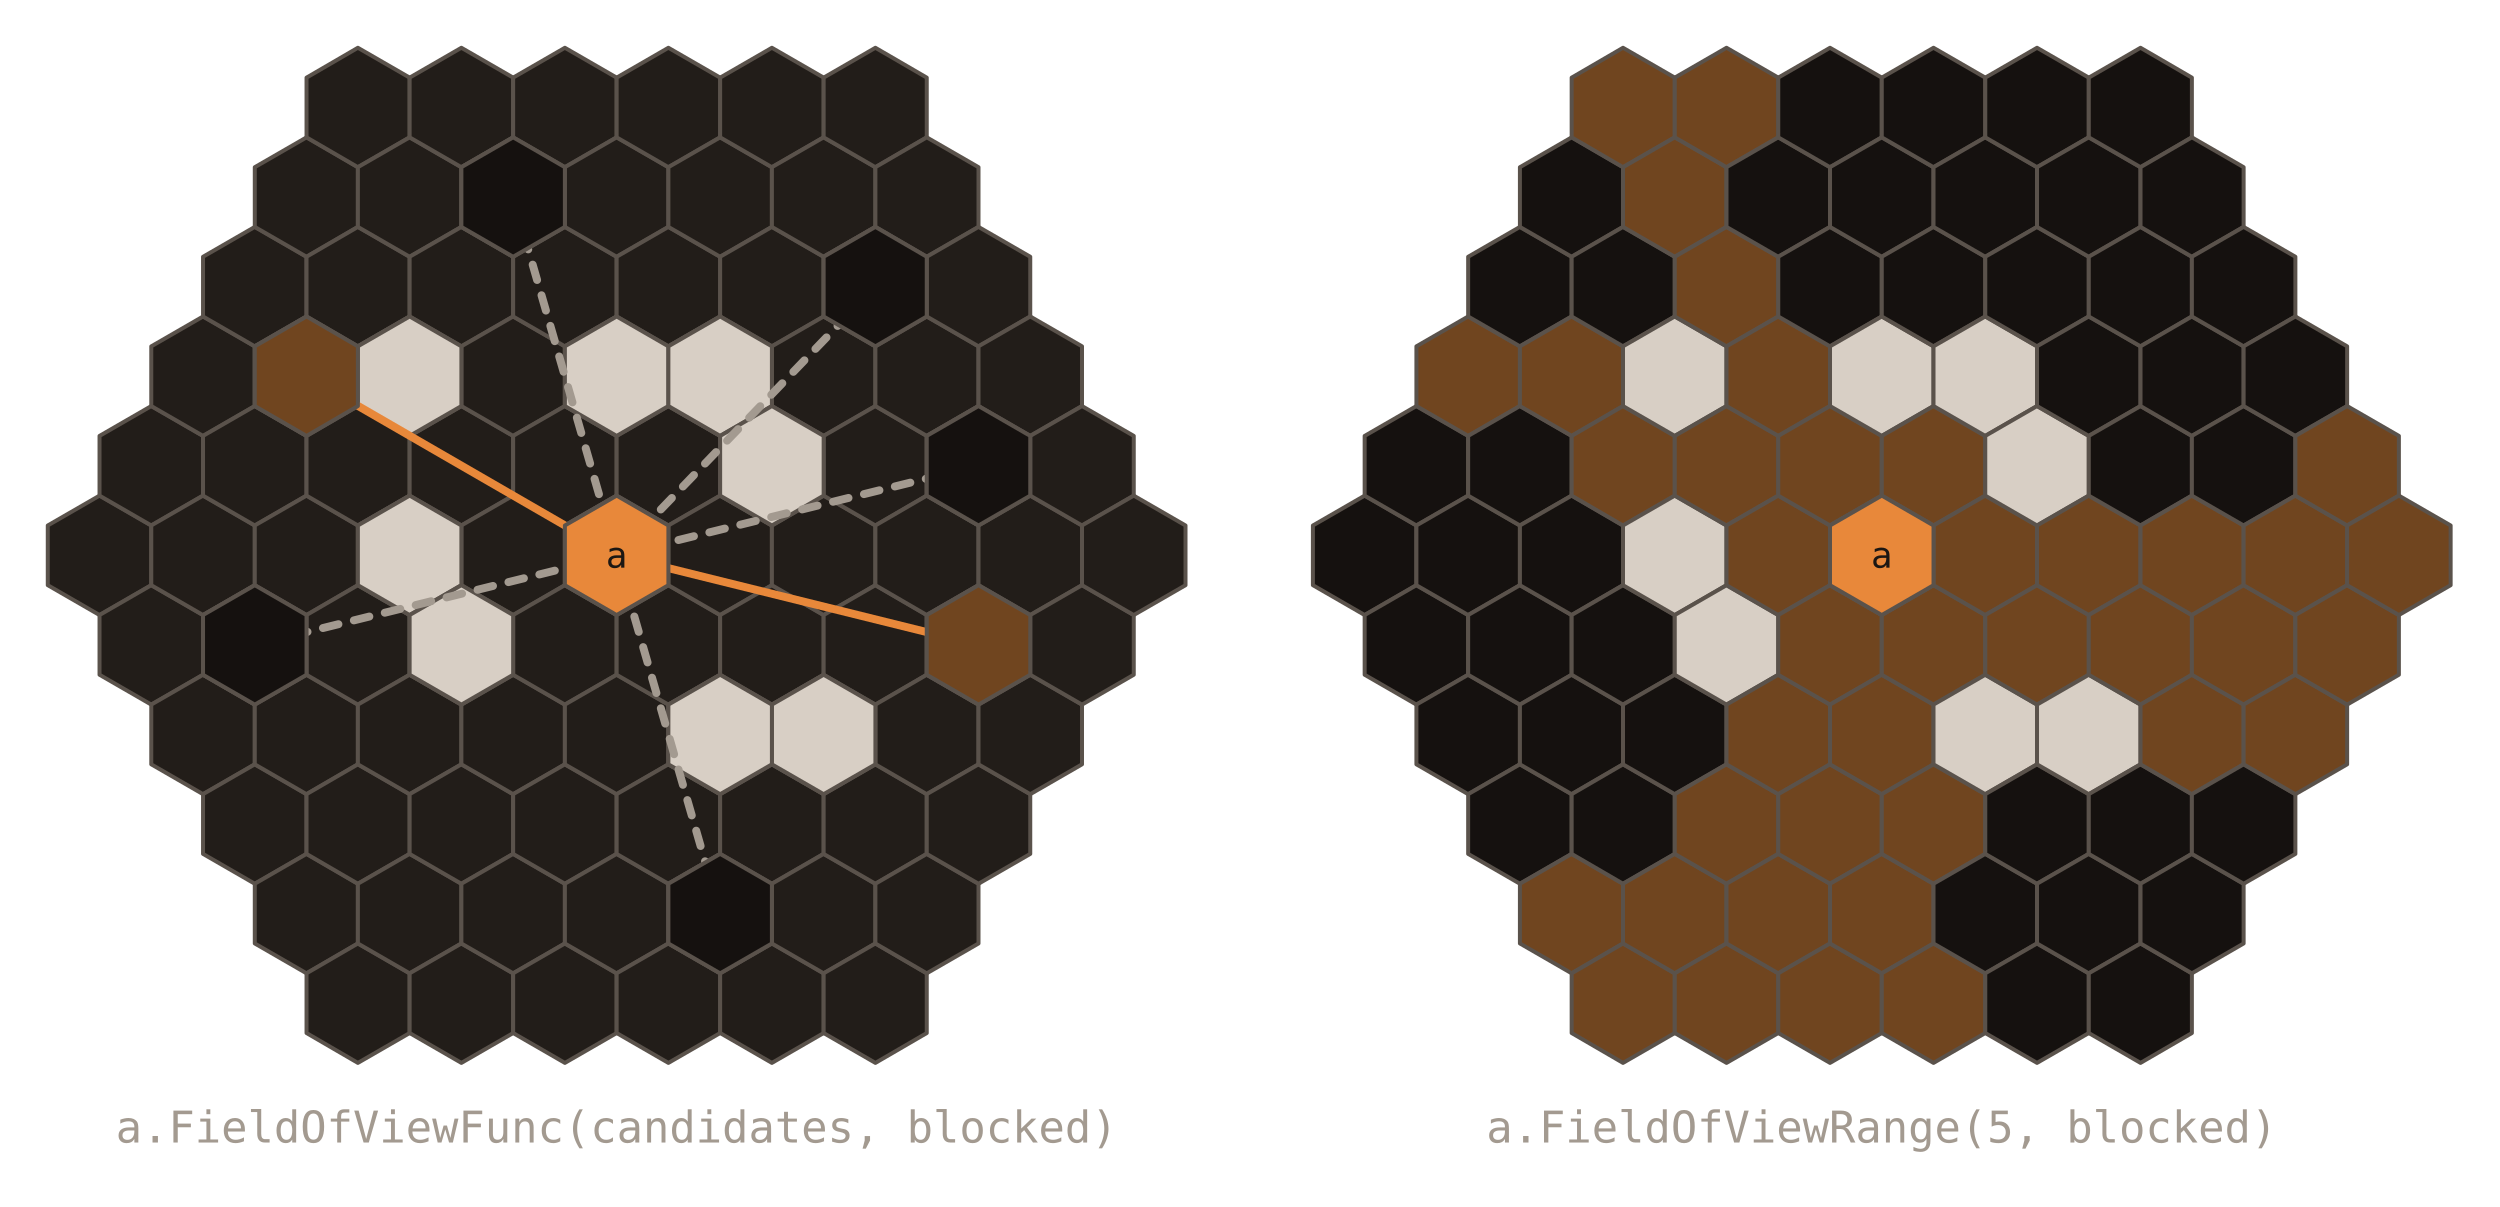
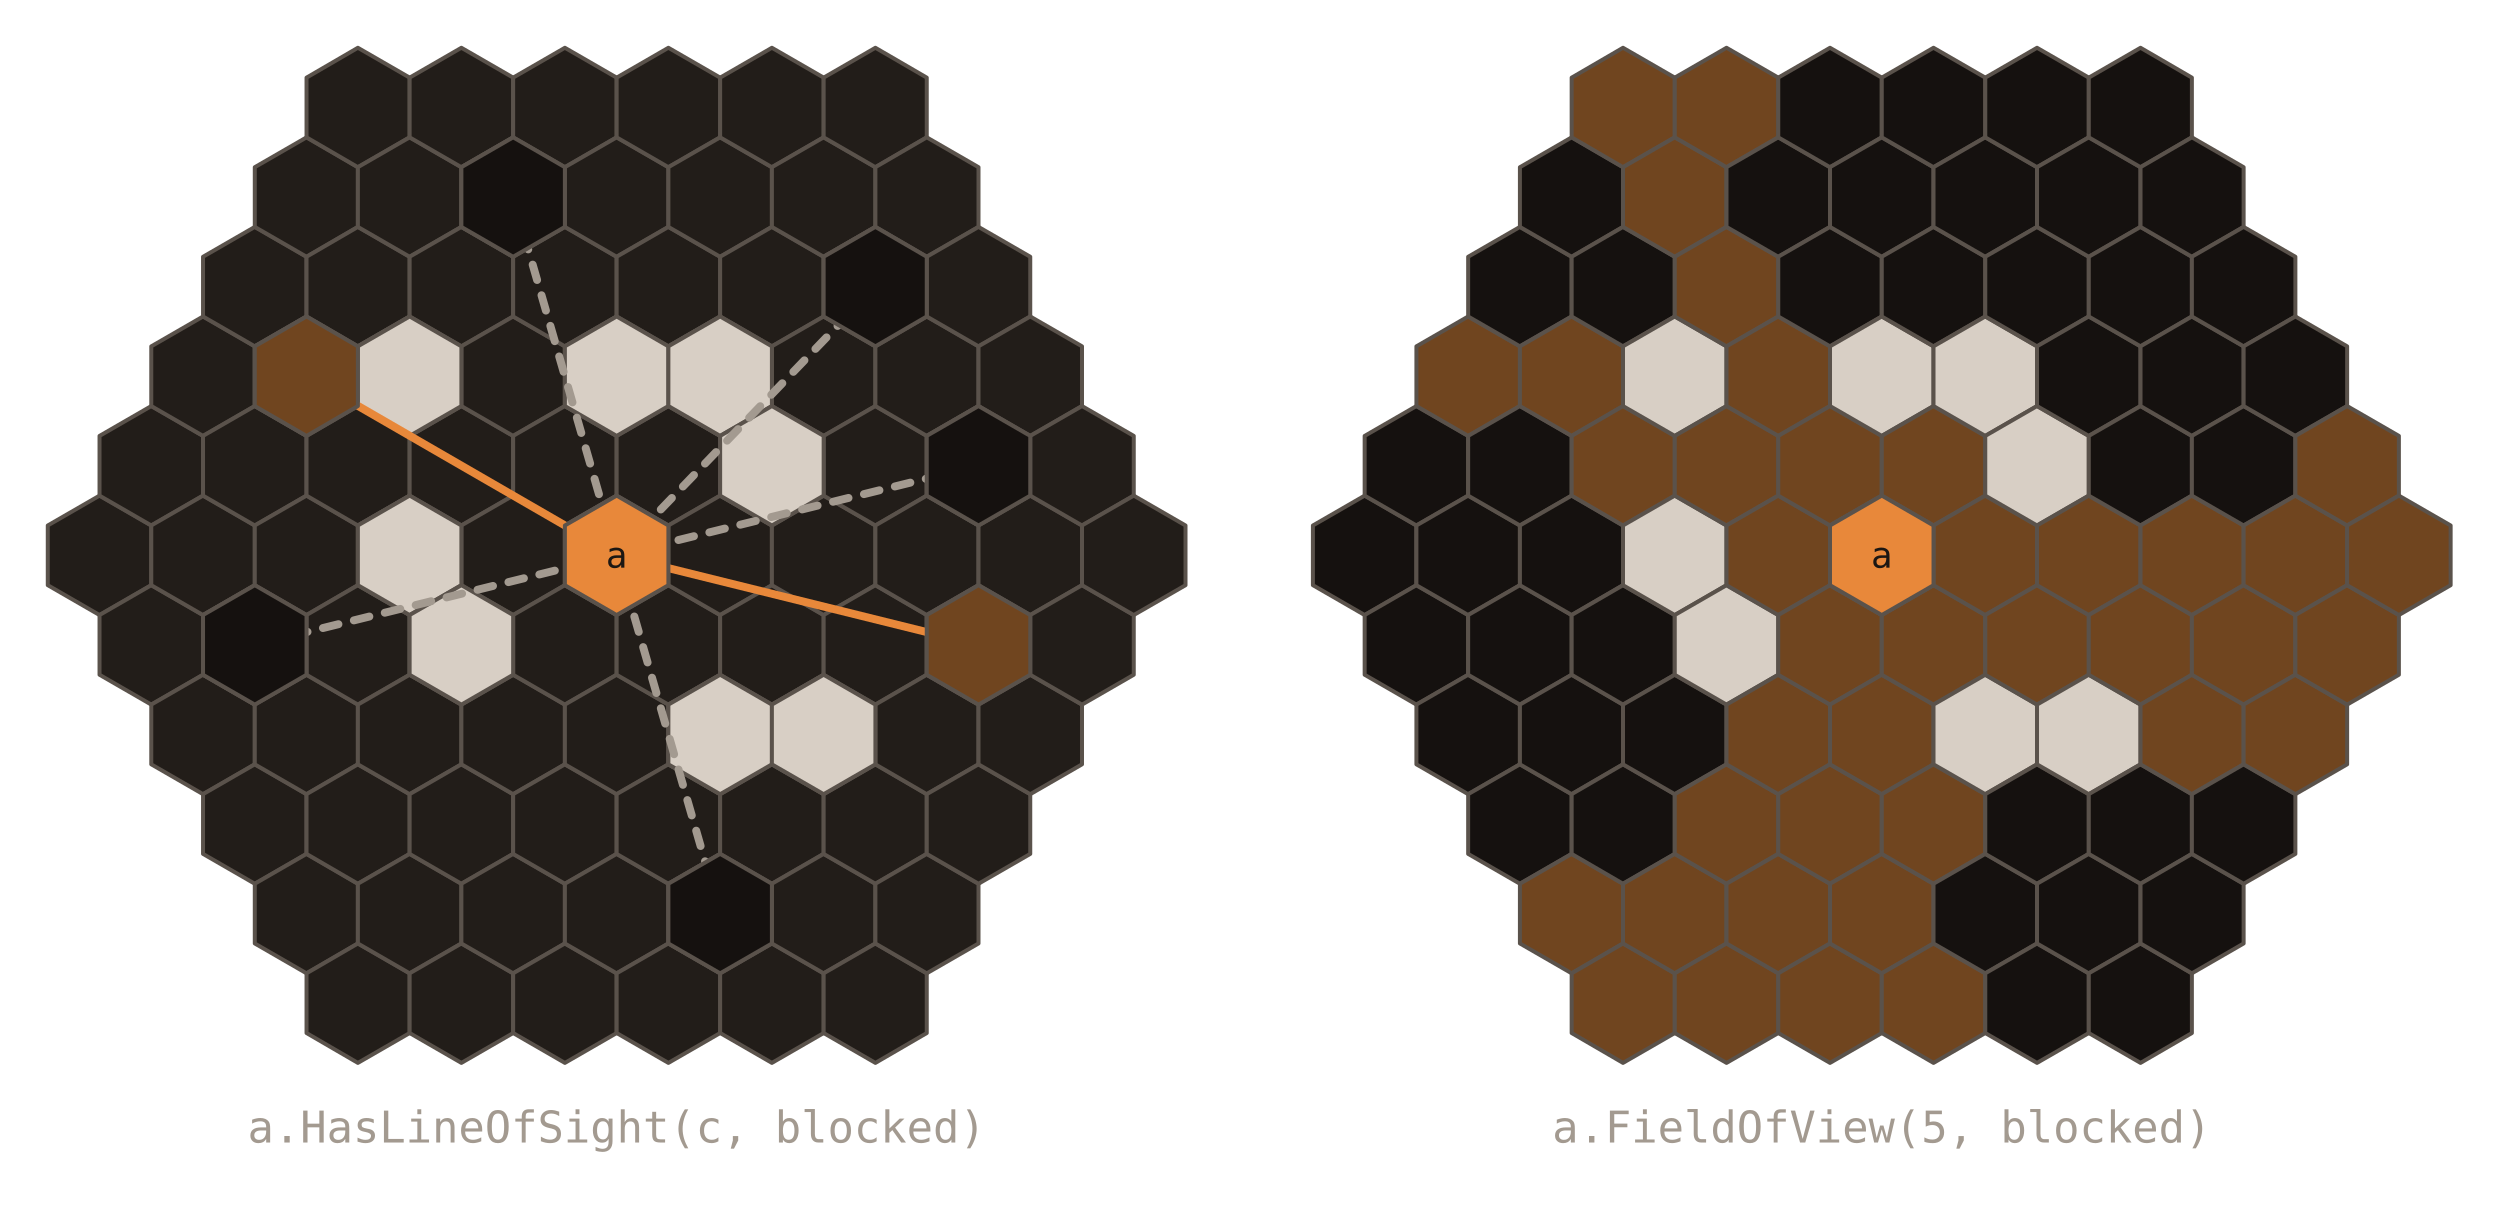
<svg xmlns="http://www.w3.org/2000/svg" width="628" height="303" viewBox="0 0 628 303" role="img">
  <g transform="translate(154.9 139.5)">
    <polygon points="-129.9,-15.0 -116.9,-7.5 -116.9,7.5 -129.9,15.0 -142.9,7.5 -142.9,-7.5" fill="#221d19" stroke="#5a524b" stroke-width="1" stroke-linejoin="round" />
    <polygon points="-116.9,7.5 -103.9,15.0 -103.9,30.0 -116.9,37.5 -129.9,30.0 -129.9,15.0" fill="#221d19" stroke="#5a524b" stroke-width="1" stroke-linejoin="round" />
    <polygon points="-103.9,30.0 -90.9,37.5 -90.9,52.5 -103.9,60.0 -116.9,52.5 -116.9,37.5" fill="#221d19" stroke="#5a524b" stroke-width="1" stroke-linejoin="round" />
    <polygon points="-90.9,52.5 -77.9,60.0 -77.9,75.0 -90.9,82.5 -103.9,75.0 -103.9,60.0" fill="#221d19" stroke="#5a524b" stroke-width="1" stroke-linejoin="round" />
    <polygon points="-77.9,75.0 -65.0,82.5 -65.0,97.5 -77.9,105.0 -90.9,97.5 -90.9,82.5" fill="#221d19" stroke="#5a524b" stroke-width="1" stroke-linejoin="round" />
    <polygon points="-65.0,97.5 -52.0,105.0 -52.0,120.0 -65.0,127.5 -77.9,120.0 -77.9,105.0" fill="#221d19" stroke="#5a524b" stroke-width="1" stroke-linejoin="round" />
    <polygon points="-116.9,-37.5 -103.9,-30.0 -103.9,-15.0 -116.9,-7.5 -129.9,-15.0 -129.9,-30.0" fill="#221d19" stroke="#5a524b" stroke-width="1" stroke-linejoin="round" />
    <polygon points="-103.9,-15.0 -90.9,-7.5 -90.9,7.5 -103.9,15.0 -116.9,7.5 -116.9,-7.5" fill="#221d19" stroke="#5a524b" stroke-width="1" stroke-linejoin="round" />
    <polygon points="-90.9,7.5 -77.9,15.0 -77.9,30.0 -90.9,37.5 -103.9,30.0 -103.9,15.0" fill="#221d19" stroke="#5a524b" stroke-width="1" stroke-linejoin="round" />
    <polygon points="-77.9,30.0 -65.0,37.5 -65.0,52.5 -77.9,60.0 -90.9,52.5 -90.9,37.5" fill="#221d19" stroke="#5a524b" stroke-width="1" stroke-linejoin="round" />
    <polygon points="-65.0,52.5 -52.0,60.0 -52.0,75.0 -65.0,82.5 -77.9,75.0 -77.9,60.0" fill="#221d19" stroke="#5a524b" stroke-width="1" stroke-linejoin="round" />
    <polygon points="-52.0,75.0 -39.0,82.5 -39.0,97.5 -52.0,105.0 -65.0,97.5 -65.0,82.5" fill="#221d19" stroke="#5a524b" stroke-width="1" stroke-linejoin="round" />
    <polygon points="-39.0,97.5 -26.0,105.0 -26.0,120.0 -39.0,127.5 -52.0,120.0 -52.0,105.0" fill="#221d19" stroke="#5a524b" stroke-width="1" stroke-linejoin="round" />
    <polygon points="-103.9,-60.0 -90.9,-52.5 -90.9,-37.5 -103.9,-30.0 -116.9,-37.5 -116.9,-52.5" fill="#221d19" stroke="#5a524b" stroke-width="1" stroke-linejoin="round" />
    <polygon points="-90.9,-37.5 -77.9,-30.0 -77.9,-15.0 -90.9,-7.5 -103.9,-15.0 -103.9,-30.0" fill="#221d19" stroke="#5a524b" stroke-width="1" stroke-linejoin="round" />
    <polygon points="-77.9,-15.0 -65.0,-7.5 -65.0,7.5 -77.9,15.0 -90.9,7.5 -90.9,-7.5" fill="#221d19" stroke="#5a524b" stroke-width="1" stroke-linejoin="round" />
    <polygon points="-65.0,7.5 -52.0,15.0 -52.0,30.0 -65.0,37.5 -77.9,30.0 -77.9,15.0" fill="#221d19" stroke="#5a524b" stroke-width="1" stroke-linejoin="round" />
    <polygon points="-52.0,30.0 -39.0,37.5 -39.0,52.5 -52.0,60.0 -65.0,52.5 -65.0,37.5" fill="#221d19" stroke="#5a524b" stroke-width="1" stroke-linejoin="round" />
    <polygon points="-39.0,52.5 -26.0,60.0 -26.0,75.0 -39.0,82.5 -52.0,75.0 -52.0,60.0" fill="#221d19" stroke="#5a524b" stroke-width="1" stroke-linejoin="round" />
    <polygon points="-26.0,75.0 -13.0,82.5 -13.0,97.5 -26.0,105.0 -39.0,97.5 -39.0,82.5" fill="#221d19" stroke="#5a524b" stroke-width="1" stroke-linejoin="round" />
    <polygon points="-13.0,97.5 -0.0,105.0 0.0,120.0 -13.0,127.5 -26.0,120.0 -26.0,105.0" fill="#221d19" stroke="#5a524b" stroke-width="1" stroke-linejoin="round" />
    <polygon points="-90.9,-82.5 -77.9,-75.0 -77.9,-60.0 -90.9,-52.5 -103.9,-60.0 -103.9,-75.0" fill="#221d19" stroke="#5a524b" stroke-width="1" stroke-linejoin="round" />
    <polygon points="-77.9,-60.0 -65.0,-52.5 -65.0,-37.5 -77.9,-30.0 -90.9,-37.5 -90.9,-52.5" fill="#221d19" stroke="#5a524b" stroke-width="1" stroke-linejoin="round" />
    <polygon points="-65.0,-37.5 -52.0,-30.0 -52.0,-15.0 -65.0,-7.5 -77.9,-15.0 -77.9,-30.0" fill="#221d19" stroke="#5a524b" stroke-width="1" stroke-linejoin="round" />
    <polygon points="-52.0,-15.0 -39.0,-7.5 -39.0,7.5 -52.0,15.0 -65.0,7.5 -65.0,-7.5" fill="#221d19" stroke="#5a524b" stroke-width="1" stroke-linejoin="round" />
    <polygon points="-39.0,7.5 -26.0,15.0 -26.0,30.0 -39.0,37.5 -52.0,30.0 -52.0,15.0" fill="#221d19" stroke="#5a524b" stroke-width="1" stroke-linejoin="round" />
    <polygon points="-26.0,30.0 -13.0,37.5 -13.0,52.5 -26.0,60.0 -39.0,52.5 -39.0,37.5" fill="#221d19" stroke="#5a524b" stroke-width="1" stroke-linejoin="round" />
    <polygon points="-13.0,52.5 -0.0,60.0 0.0,75.0 -13.0,82.5 -26.0,75.0 -26.0,60.0" fill="#221d19" stroke="#5a524b" stroke-width="1" stroke-linejoin="round" />
    <polygon points="-0.0,75.0 13.0,82.5 13.0,97.5 0.0,105.0 -13.0,97.5 -13.0,82.5" fill="#221d19" stroke="#5a524b" stroke-width="1" stroke-linejoin="round" />
    <polygon points="13.0,97.5 26.0,105.0 26.0,120.0 13.0,127.5 -0.0,120.0 -0.0,105.0" fill="#221d19" stroke="#5a524b" stroke-width="1" stroke-linejoin="round" />
    <polygon points="-77.9,-105.0 -65.0,-97.5 -65.0,-82.5 -77.9,-75.0 -90.9,-82.5 -90.9,-97.5" fill="#221d19" stroke="#5a524b" stroke-width="1" stroke-linejoin="round" />
    <polygon points="-65.0,-82.5 -52.0,-75.0 -52.0,-60.0 -65.0,-52.5 -77.9,-60.0 -77.9,-75.0" fill="#221d19" stroke="#5a524b" stroke-width="1" stroke-linejoin="round" />
    <polygon points="-52.0,-60.0 -39.0,-52.5 -39.0,-37.5 -52.0,-30.0 -65.0,-37.5 -65.0,-52.5" fill="#221d19" stroke="#5a524b" stroke-width="1" stroke-linejoin="round" />
    <polygon points="-39.0,-37.5 -26.0,-30.0 -26.0,-15.0 -39.0,-7.5 -52.0,-15.0 -52.0,-30.0" fill="#221d19" stroke="#5a524b" stroke-width="1" stroke-linejoin="round" />
    <polygon points="-26.0,-15.0 -13.0,-7.5 -13.0,7.5 -26.0,15.0 -39.0,7.5 -39.0,-7.5" fill="#221d19" stroke="#5a524b" stroke-width="1" stroke-linejoin="round" />
    <polygon points="-13.0,7.5 -0.0,15.0 0.0,30.0 -13.0,37.5 -26.0,30.0 -26.0,15.0" fill="#221d19" stroke="#5a524b" stroke-width="1" stroke-linejoin="round" />
    <polygon points="-0.0,30.0 13.0,37.5 13.0,52.5 0.0,60.0 -13.0,52.5 -13.0,37.5" fill="#221d19" stroke="#5a524b" stroke-width="1" stroke-linejoin="round" />
    <polygon points="13.0,52.5 26.0,60.0 26.0,75.0 13.0,82.5 -0.0,75.0 -0.0,60.0" fill="#221d19" stroke="#5a524b" stroke-width="1" stroke-linejoin="round" />
    <polygon points="26.0,75.0 39.0,82.5 39.0,97.5 26.0,105.0 13.0,97.5 13.0,82.5" fill="#221d19" stroke="#5a524b" stroke-width="1" stroke-linejoin="round" />
    <polygon points="39.0,97.5 52.0,105.0 52.0,120.0 39.0,127.5 26.0,120.0 26.0,105.0" fill="#221d19" stroke="#5a524b" stroke-width="1" stroke-linejoin="round" />
    <polygon points="-65.0,-127.5 -52.0,-120.0 -52.0,-105.0 -65.0,-97.5 -77.9,-105.0 -77.9,-120.0" fill="#221d19" stroke="#5a524b" stroke-width="1" stroke-linejoin="round" />
    <polygon points="-52.0,-105.0 -39.0,-97.5 -39.0,-82.5 -52.0,-75.0 -65.0,-82.5 -65.0,-97.5" fill="#221d19" stroke="#5a524b" stroke-width="1" stroke-linejoin="round" />
    <polygon points="-39.0,-82.5 -26.0,-75.0 -26.0,-60.0 -39.0,-52.5 -52.0,-60.0 -52.0,-75.0" fill="#221d19" stroke="#5a524b" stroke-width="1" stroke-linejoin="round" />
    <polygon points="-26.0,-60.0 -13.0,-52.5 -13.0,-37.5 -26.0,-30.0 -39.0,-37.5 -39.0,-52.5" fill="#221d19" stroke="#5a524b" stroke-width="1" stroke-linejoin="round" />
    <polygon points="-13.0,-37.5 -0.0,-30.0 0.0,-15.0 -13.0,-7.5 -26.0,-15.0 -26.0,-30.0" fill="#221d19" stroke="#5a524b" stroke-width="1" stroke-linejoin="round" />
    <polygon points="-0.0,-15.0 13.0,-7.5 13.0,7.5 0.0,15.0 -13.0,7.5 -13.0,-7.5" fill="#221d19" stroke="#5a524b" stroke-width="1" stroke-linejoin="round" />
    <polygon points="13.0,7.5 26.0,15.0 26.0,30.0 13.0,37.5 -0.0,30.0 -0.0,15.0" fill="#221d19" stroke="#5a524b" stroke-width="1" stroke-linejoin="round" />
    <polygon points="26.0,30.0 39.0,37.5 39.0,52.5 26.0,60.0 13.0,52.5 13.0,37.5" fill="#221d19" stroke="#5a524b" stroke-width="1" stroke-linejoin="round" />
    <polygon points="39.0,52.5 52.0,60.0 52.0,75.0 39.0,82.5 26.0,75.0 26.0,60.0" fill="#221d19" stroke="#5a524b" stroke-width="1" stroke-linejoin="round" />
    <polygon points="52.0,75.0 65.0,82.5 65.0,97.5 52.0,105.0 39.0,97.5 39.0,82.5" fill="#221d19" stroke="#5a524b" stroke-width="1" stroke-linejoin="round" />
    <polygon points="65.0,97.5 77.9,105.0 77.9,120.0 65.0,127.5 52.0,120.0 52.0,105.0" fill="#221d19" stroke="#5a524b" stroke-width="1" stroke-linejoin="round" />
    <polygon points="-39.0,-127.5 -26.0,-120.0 -26.0,-105.0 -39.0,-97.5 -52.0,-105.0 -52.0,-120.0" fill="#221d19" stroke="#5a524b" stroke-width="1" stroke-linejoin="round" />
    <polygon points="-26.0,-105.0 -13.0,-97.5 -13.0,-82.5 -26.0,-75.0 -39.0,-82.5 -39.0,-97.5" fill="#221d19" stroke="#5a524b" stroke-width="1" stroke-linejoin="round" />
    <polygon points="-13.0,-82.5 -0.0,-75.0 0.0,-60.0 -13.0,-52.5 -26.0,-60.0 -26.0,-75.0" fill="#221d19" stroke="#5a524b" stroke-width="1" stroke-linejoin="round" />
    <polygon points="-0.0,-60.0 13.0,-52.5 13.0,-37.5 0.0,-30.0 -13.0,-37.5 -13.0,-52.5" fill="#221d19" stroke="#5a524b" stroke-width="1" stroke-linejoin="round" />
    <polygon points="13.0,-37.5 26.0,-30.0 26.0,-15.0 13.0,-7.5 -0.0,-15.0 -0.0,-30.0" fill="#221d19" stroke="#5a524b" stroke-width="1" stroke-linejoin="round" />
    <polygon points="26.0,-15.0 39.0,-7.5 39.0,7.5 26.0,15.0 13.0,7.5 13.0,-7.5" fill="#221d19" stroke="#5a524b" stroke-width="1" stroke-linejoin="round" />
    <polygon points="39.0,7.5 52.0,15.0 52.0,30.0 39.0,37.5 26.0,30.0 26.0,15.0" fill="#221d19" stroke="#5a524b" stroke-width="1" stroke-linejoin="round" />
    <polygon points="52.0,30.0 65.0,37.5 65.0,52.5 52.0,60.0 39.0,52.5 39.0,37.5" fill="#221d19" stroke="#5a524b" stroke-width="1" stroke-linejoin="round" />
    <polygon points="65.0,52.5 77.9,60.0 77.9,75.0 65.0,82.5 52.0,75.0 52.0,60.0" fill="#221d19" stroke="#5a524b" stroke-width="1" stroke-linejoin="round" />
    <polygon points="77.9,75.0 90.9,82.5 90.9,97.5 77.9,105.0 65.0,97.5 65.0,82.5" fill="#221d19" stroke="#5a524b" stroke-width="1" stroke-linejoin="round" />
    <polygon points="-13.0,-127.5 -0.0,-120.0 0.0,-105.0 -13.0,-97.5 -26.0,-105.0 -26.0,-120.0" fill="#221d19" stroke="#5a524b" stroke-width="1" stroke-linejoin="round" />
    <polygon points="-0.0,-105.0 13.0,-97.5 13.0,-82.5 0.0,-75.0 -13.0,-82.5 -13.0,-97.5" fill="#221d19" stroke="#5a524b" stroke-width="1" stroke-linejoin="round" />
    <polygon points="13.0,-82.5 26.0,-75.0 26.0,-60.0 13.0,-52.5 -0.0,-60.0 -0.0,-75.0" fill="#221d19" stroke="#5a524b" stroke-width="1" stroke-linejoin="round" />
    <polygon points="26.0,-60.0 39.0,-52.5 39.0,-37.5 26.0,-30.0 13.0,-37.5 13.0,-52.5" fill="#221d19" stroke="#5a524b" stroke-width="1" stroke-linejoin="round" />
    <polygon points="39.0,-37.5 52.0,-30.0 52.0,-15.0 39.0,-7.5 26.0,-15.0 26.0,-30.0" fill="#221d19" stroke="#5a524b" stroke-width="1" stroke-linejoin="round" />
    <polygon points="52.0,-15.0 65.0,-7.5 65.0,7.5 52.0,15.0 39.0,7.5 39.0,-7.5" fill="#221d19" stroke="#5a524b" stroke-width="1" stroke-linejoin="round" />
    <polygon points="65.0,7.5 77.9,15.0 77.9,30.0 65.0,37.5 52.0,30.0 52.0,15.0" fill="#221d19" stroke="#5a524b" stroke-width="1" stroke-linejoin="round" />
    <polygon points="77.9,30.0 90.9,37.5 90.9,52.5 77.9,60.0 65.0,52.5 65.0,37.5" fill="#221d19" stroke="#5a524b" stroke-width="1" stroke-linejoin="round" />
    <polygon points="90.9,52.5 103.9,60.0 103.9,75.0 90.9,82.5 77.9,75.0 77.9,60.0" fill="#221d19" stroke="#5a524b" stroke-width="1" stroke-linejoin="round" />
    <polygon points="13.0,-127.5 26.0,-120.0 26.0,-105.0 13.0,-97.5 -0.0,-105.0 -0.0,-120.0" fill="#221d19" stroke="#5a524b" stroke-width="1" stroke-linejoin="round" />
    <polygon points="26.0,-105.0 39.0,-97.5 39.0,-82.5 26.0,-75.0 13.0,-82.5 13.0,-97.5" fill="#221d19" stroke="#5a524b" stroke-width="1" stroke-linejoin="round" />
    <polygon points="39.0,-82.5 52.0,-75.0 52.0,-60.0 39.0,-52.5 26.0,-60.0 26.0,-75.0" fill="#221d19" stroke="#5a524b" stroke-width="1" stroke-linejoin="round" />
    <polygon points="52.0,-60.0 65.0,-52.5 65.0,-37.5 52.0,-30.0 39.0,-37.5 39.0,-52.5" fill="#221d19" stroke="#5a524b" stroke-width="1" stroke-linejoin="round" />
    <polygon points="65.0,-37.5 77.9,-30.0 77.9,-15.0 65.0,-7.5 52.0,-15.0 52.0,-30.0" fill="#221d19" stroke="#5a524b" stroke-width="1" stroke-linejoin="round" />
    <polygon points="77.9,-15.0 90.9,-7.5 90.9,7.5 77.9,15.0 65.0,7.5 65.0,-7.5" fill="#221d19" stroke="#5a524b" stroke-width="1" stroke-linejoin="round" />
    <polygon points="90.9,7.5 103.9,15.0 103.9,30.0 90.9,37.5 77.9,30.0 77.9,15.0" fill="#221d19" stroke="#5a524b" stroke-width="1" stroke-linejoin="round" />
    <polygon points="103.9,30.0 116.9,37.5 116.9,52.5 103.9,60.0 90.9,52.5 90.9,37.5" fill="#221d19" stroke="#5a524b" stroke-width="1" stroke-linejoin="round" />
    <polygon points="39.0,-127.5 52.0,-120.0 52.0,-105.0 39.0,-97.5 26.0,-105.0 26.0,-120.0" fill="#221d19" stroke="#5a524b" stroke-width="1" stroke-linejoin="round" />
    <polygon points="52.0,-105.0 65.0,-97.5 65.0,-82.5 52.0,-75.0 39.0,-82.5 39.0,-97.5" fill="#221d19" stroke="#5a524b" stroke-width="1" stroke-linejoin="round" />
    <polygon points="65.0,-82.5 77.9,-75.0 77.9,-60.0 65.0,-52.5 52.0,-60.0 52.0,-75.0" fill="#221d19" stroke="#5a524b" stroke-width="1" stroke-linejoin="round" />
    <polygon points="77.9,-60.0 90.9,-52.5 90.9,-37.5 77.9,-30.0 65.0,-37.5 65.0,-52.5" fill="#221d19" stroke="#5a524b" stroke-width="1" stroke-linejoin="round" />
    <polygon points="90.9,-37.5 103.9,-30.0 103.9,-15.0 90.9,-7.5 77.9,-15.0 77.9,-30.0" fill="#221d19" stroke="#5a524b" stroke-width="1" stroke-linejoin="round" />
    <polygon points="103.9,-15.0 116.9,-7.5 116.9,7.5 103.9,15.0 90.9,7.5 90.9,-7.5" fill="#221d19" stroke="#5a524b" stroke-width="1" stroke-linejoin="round" />
    <polygon points="116.9,7.5 129.9,15.0 129.9,30.0 116.9,37.5 103.9,30.0 103.9,15.0" fill="#221d19" stroke="#5a524b" stroke-width="1" stroke-linejoin="round" />
    <polygon points="65.0,-127.5 77.9,-120.0 77.9,-105.0 65.0,-97.5 52.0,-105.0 52.0,-120.0" fill="#221d19" stroke="#5a524b" stroke-width="1" stroke-linejoin="round" />
    <polygon points="77.9,-105.0 90.9,-97.5 90.9,-82.5 77.9,-75.0 65.0,-82.5 65.0,-97.5" fill="#221d19" stroke="#5a524b" stroke-width="1" stroke-linejoin="round" />
    <polygon points="90.9,-82.5 103.9,-75.0 103.9,-60.0 90.9,-52.5 77.9,-60.0 77.9,-75.0" fill="#221d19" stroke="#5a524b" stroke-width="1" stroke-linejoin="round" />
    <polygon points="103.9,-60.0 116.9,-52.5 116.9,-37.5 103.9,-30.0 90.9,-37.5 90.9,-52.5" fill="#221d19" stroke="#5a524b" stroke-width="1" stroke-linejoin="round" />
    <polygon points="116.9,-37.5 129.9,-30.0 129.9,-15.0 116.9,-7.5 103.9,-15.0 103.9,-30.0" fill="#221d19" stroke="#5a524b" stroke-width="1" stroke-linejoin="round" />
    <polygon points="129.9,-15.0 142.9,-7.5 142.9,7.5 129.9,15.0 116.9,7.5 116.9,-7.5" fill="#221d19" stroke="#5a524b" stroke-width="1" stroke-linejoin="round" />
-     <polygon points="52.0,30.0 65.0,37.5 65.0,52.5 52.0,60.0 39.0,52.5 39.0,37.5" fill="#d8cfc5" stroke="#5a524b" stroke-width="1" stroke-linejoin="round" />
-     <polygon points="-52.0,-60.0 -39.0,-52.5 -39.0,-37.5 -52.0,-30.0 -65.0,-37.5 -65.0,-52.5" fill="#d8cfc5" stroke="#5a524b" stroke-width="1" stroke-linejoin="round" />
    <polygon points="-0.0,-60.0 13.0,-52.5 13.0,-37.5 0.0,-30.0 -13.0,-37.5 -13.0,-52.5" fill="#d8cfc5" stroke="#5a524b" stroke-width="1" stroke-linejoin="round" />
    <polygon points="26.0,-60.0 39.0,-52.5 39.0,-37.5 26.0,-30.0 13.0,-37.5 13.0,-52.5" fill="#d8cfc5" stroke="#5a524b" stroke-width="1" stroke-linejoin="round" />
    <polygon points="39.0,-37.5 52.0,-30.0 52.0,-15.0 39.0,-7.5 26.0,-15.0 26.0,-30.0" fill="#d8cfc5" stroke="#5a524b" stroke-width="1" stroke-linejoin="round" />
    <polygon points="-52.0,-15.0 -39.0,-7.5 -39.0,7.5 -52.0,15.0 -65.0,7.5 -65.0,-7.5" fill="#d8cfc5" stroke="#5a524b" stroke-width="1" stroke-linejoin="round" />
    <polygon points="-39.0,7.5 -26.0,15.0 -26.0,30.0 -39.0,37.5 -52.0,30.0 -52.0,15.0" fill="#d8cfc5" stroke="#5a524b" stroke-width="1" stroke-linejoin="round" />
    <polygon points="26.0,30.0 39.0,37.5 39.0,52.5 26.0,60.0 13.0,52.5 13.0,37.5" fill="#d8cfc5" stroke="#5a524b" stroke-width="1" stroke-linejoin="round" />
+     <polygon points="52.0,30.0 65.0,37.5 65.0,52.5 52.0,60.0 39.0,52.5 39.0,37.5" fill="#d8cfc5" stroke="#5a524b" stroke-width="1" stroke-linejoin="round" />
+     <polygon points="-52.0,-60.0 -39.0,-52.5 -39.0,-37.5 -52.0,-30.0 -65.0,-37.5 -65.0,-52.5" fill="#d8cfc5" stroke="#5a524b" stroke-width="1" stroke-linejoin="round" />
    <line x1="0.0" y1="0.0" x2="65.0" y2="-67.5" stroke="#a39a90" stroke-width="2" stroke-linecap="round" stroke-dasharray="4 4" />
    <line x1="0.0" y1="0.0" x2="90.9" y2="-22.5" stroke="#a39a90" stroke-width="2" stroke-linecap="round" stroke-dasharray="4 4" />
    <line x1="0.0" y1="0.0" x2="-90.9" y2="22.5" stroke="#a39a90" stroke-width="2" stroke-linecap="round" stroke-dasharray="4 4" />
    <line x1="0.0" y1="0.0" x2="26.0" y2="90.0" stroke="#a39a90" stroke-width="2" stroke-linecap="round" stroke-dasharray="4 4" />
    <line x1="0.0" y1="0.0" x2="90.9" y2="22.5" stroke="#e8883a" stroke-width="2" stroke-linecap="round" />
    <line x1="0.0" y1="0.0" x2="-77.9" y2="-45.0" stroke="#e8883a" stroke-width="2" stroke-linecap="round" />
    <line x1="0.0" y1="0.0" x2="-26.0" y2="-90.0" stroke="#a39a90" stroke-width="2" stroke-linecap="round" stroke-dasharray="4 4" />
    <polygon points="65.0,-82.5 77.9,-75.0 77.9,-60.0 65.0,-52.5 52.0,-60.0 52.0,-75.0" fill="#15110f" stroke="#5a524b" stroke-width="1" stroke-linejoin="round" />
    <polygon points="90.9,-37.5 103.9,-30.0 103.9,-15.0 90.9,-7.5 77.9,-15.0 77.9,-30.0" fill="#15110f" stroke="#5a524b" stroke-width="1" stroke-linejoin="round" />
    <polygon points="-90.9,7.5 -77.9,15.0 -77.9,30.0 -90.9,37.5 -103.9,30.0 -103.9,15.0" fill="#15110f" stroke="#5a524b" stroke-width="1" stroke-linejoin="round" />
    <polygon points="26.0,75.0 39.0,82.5 39.0,97.5 26.0,105.0 13.0,97.5 13.0,82.5" fill="#15110f" stroke="#5a524b" stroke-width="1" stroke-linejoin="round" />
    <polygon points="90.9,7.5 103.9,15.0 103.9,30.0 90.9,37.5 77.9,30.0 77.9,15.0" fill="#70451f" stroke="#5a524b" stroke-width="1" stroke-linejoin="round" />
    <polygon points="-77.9,-60.0 -65.0,-52.5 -65.0,-37.5 -77.9,-30.0 -90.9,-37.5 -90.9,-52.5" fill="#70451f" stroke="#5a524b" stroke-width="1" stroke-linejoin="round" />
    <polygon points="-26.0,-105.0 -13.0,-97.5 -13.0,-82.5 -26.0,-75.0 -39.0,-82.5 -39.0,-97.5" fill="#15110f" stroke="#5a524b" stroke-width="1" stroke-linejoin="round" />
    <polygon points="-0.0,-15.0 13.0,-7.5 13.0,7.5 0.0,15.0 -13.0,7.5 -13.0,-7.5" fill="#e8883a" stroke="#5a524b" stroke-width="1" stroke-linejoin="round" />
    <text x="0.0" y="3.1" font-family="ui-monospace, SFMono-Regular, Menlo, Consolas, monospace" font-size="9" text-anchor="middle">
      <tspan fill="#1c1713">a</tspan>
    </text>
  </g>
-   <text x="154.9" y="287.0" font-family="ui-monospace, SFMono-Regular, Menlo, Consolas, monospace" font-size="11" text-anchor="middle" fill="#a39a90">a.FieldOfViewFunc(candidates, blocked)</text>
+   <text x="154.9" y="287.0" font-family="ui-monospace, SFMono-Regular, Menlo, Consolas, monospace" font-size="11" text-anchor="middle" fill="#a39a90">a.HasLineOfSight(c, blocked)</text>
  <g transform="translate(472.7 139.5)">
    <polygon points="-129.9,-15.0 -116.9,-7.5 -116.9,7.5 -129.9,15.0 -142.9,7.5 -142.9,-7.5" fill="#15110f" stroke="#5a524b" stroke-width="1" stroke-linejoin="round" />
    <polygon points="-116.9,7.5 -103.9,15.0 -103.9,30.0 -116.9,37.5 -129.9,30.0 -129.9,15.0" fill="#15110f" stroke="#5a524b" stroke-width="1" stroke-linejoin="round" />
    <polygon points="-103.9,30.0 -90.9,37.5 -90.9,52.5 -103.9,60.0 -116.9,52.5 -116.9,37.5" fill="#15110f" stroke="#5a524b" stroke-width="1" stroke-linejoin="round" />
    <polygon points="-90.9,52.5 -77.9,60.0 -77.9,75.0 -90.9,82.5 -103.9,75.0 -103.9,60.0" fill="#15110f" stroke="#5a524b" stroke-width="1" stroke-linejoin="round" />
    <polygon points="-77.9,75.0 -65.0,82.5 -65.0,97.5 -77.9,105.0 -90.9,97.5 -90.9,82.5" fill="#70451f" stroke="#5a524b" stroke-width="1" stroke-linejoin="round" />
    <polygon points="-65.0,97.5 -52.0,105.0 -52.0,120.0 -65.0,127.5 -77.9,120.0 -77.9,105.0" fill="#70451f" stroke="#5a524b" stroke-width="1" stroke-linejoin="round" />
    <polygon points="-116.9,-37.5 -103.9,-30.0 -103.9,-15.0 -116.9,-7.5 -129.9,-15.0 -129.9,-30.0" fill="#15110f" stroke="#5a524b" stroke-width="1" stroke-linejoin="round" />
    <polygon points="-103.9,-15.0 -90.9,-7.5 -90.9,7.5 -103.9,15.0 -116.9,7.5 -116.9,-7.5" fill="#15110f" stroke="#5a524b" stroke-width="1" stroke-linejoin="round" />
    <polygon points="-90.9,7.5 -77.9,15.0 -77.9,30.0 -90.9,37.5 -103.9,30.0 -103.9,15.0" fill="#15110f" stroke="#5a524b" stroke-width="1" stroke-linejoin="round" />
    <polygon points="-77.9,30.0 -65.0,37.5 -65.0,52.5 -77.9,60.0 -90.9,52.5 -90.9,37.5" fill="#15110f" stroke="#5a524b" stroke-width="1" stroke-linejoin="round" />
    <polygon points="-65.0,52.5 -52.0,60.0 -52.0,75.0 -65.0,82.5 -77.9,75.0 -77.9,60.0" fill="#15110f" stroke="#5a524b" stroke-width="1" stroke-linejoin="round" />
    <polygon points="-52.0,75.0 -39.0,82.5 -39.0,97.5 -52.0,105.0 -65.0,97.5 -65.0,82.5" fill="#70451f" stroke="#5a524b" stroke-width="1" stroke-linejoin="round" />
    <polygon points="-39.0,97.5 -26.0,105.0 -26.0,120.0 -39.0,127.5 -52.0,120.0 -52.0,105.0" fill="#70451f" stroke="#5a524b" stroke-width="1" stroke-linejoin="round" />
    <polygon points="-103.9,-60.0 -90.9,-52.5 -90.9,-37.5 -103.9,-30.0 -116.9,-37.5 -116.9,-52.5" fill="#70451f" stroke="#5a524b" stroke-width="1" stroke-linejoin="round" />
    <polygon points="-90.9,-37.5 -77.9,-30.0 -77.9,-15.0 -90.9,-7.5 -103.9,-15.0 -103.9,-30.0" fill="#15110f" stroke="#5a524b" stroke-width="1" stroke-linejoin="round" />
    <polygon points="-77.9,-15.0 -65.0,-7.5 -65.0,7.5 -77.9,15.0 -90.9,7.5 -90.9,-7.5" fill="#15110f" stroke="#5a524b" stroke-width="1" stroke-linejoin="round" />
    <polygon points="-65.0,7.5 -52.0,15.0 -52.0,30.0 -65.0,37.5 -77.9,30.0 -77.9,15.0" fill="#15110f" stroke="#5a524b" stroke-width="1" stroke-linejoin="round" />
    <polygon points="-52.0,30.0 -39.0,37.5 -39.0,52.5 -52.0,60.0 -65.0,52.5 -65.0,37.5" fill="#15110f" stroke="#5a524b" stroke-width="1" stroke-linejoin="round" />
    <polygon points="-39.0,52.5 -26.0,60.0 -26.0,75.0 -39.0,82.5 -52.0,75.0 -52.0,60.0" fill="#70451f" stroke="#5a524b" stroke-width="1" stroke-linejoin="round" />
    <polygon points="-26.0,75.0 -13.0,82.5 -13.0,97.5 -26.0,105.0 -39.0,97.5 -39.0,82.5" fill="#70451f" stroke="#5a524b" stroke-width="1" stroke-linejoin="round" />
    <polygon points="-13.0,97.5 -0.0,105.0 0.0,120.0 -13.0,127.5 -26.0,120.0 -26.0,105.0" fill="#70451f" stroke="#5a524b" stroke-width="1" stroke-linejoin="round" />
    <polygon points="-90.9,-82.5 -77.9,-75.0 -77.9,-60.0 -90.9,-52.5 -103.9,-60.0 -103.9,-75.0" fill="#15110f" stroke="#5a524b" stroke-width="1" stroke-linejoin="round" />
    <polygon points="-77.9,-60.0 -65.0,-52.5 -65.0,-37.5 -77.9,-30.0 -90.9,-37.5 -90.9,-52.5" fill="#70451f" stroke="#5a524b" stroke-width="1" stroke-linejoin="round" />
    <polygon points="-65.0,-37.5 -52.0,-30.0 -52.0,-15.0 -65.0,-7.5 -77.9,-15.0 -77.9,-30.0" fill="#70451f" stroke="#5a524b" stroke-width="1" stroke-linejoin="round" />
    <polygon points="-52.0,-15.0 -39.0,-7.5 -39.0,7.5 -52.0,15.0 -65.0,7.5 -65.0,-7.5" fill="#d8cfc5" stroke="#5a524b" stroke-width="1" stroke-linejoin="round" />
    <polygon points="-39.0,7.5 -26.0,15.0 -26.0,30.0 -39.0,37.5 -52.0,30.0 -52.0,15.0" fill="#d8cfc5" stroke="#5a524b" stroke-width="1" stroke-linejoin="round" />
    <polygon points="-26.0,30.0 -13.0,37.5 -13.0,52.5 -26.0,60.0 -39.0,52.5 -39.0,37.5" fill="#70451f" stroke="#5a524b" stroke-width="1" stroke-linejoin="round" />
    <polygon points="-13.0,52.5 -0.0,60.0 0.0,75.0 -13.0,82.5 -26.0,75.0 -26.0,60.0" fill="#70451f" stroke="#5a524b" stroke-width="1" stroke-linejoin="round" />
    <polygon points="-0.0,75.0 13.0,82.5 13.0,97.5 0.0,105.0 -13.0,97.5 -13.0,82.5" fill="#70451f" stroke="#5a524b" stroke-width="1" stroke-linejoin="round" />
    <polygon points="13.0,97.5 26.0,105.0 26.0,120.0 13.0,127.5 -0.0,120.0 -0.0,105.0" fill="#70451f" stroke="#5a524b" stroke-width="1" stroke-linejoin="round" />
    <polygon points="-77.9,-105.0 -65.0,-97.5 -65.0,-82.5 -77.9,-75.0 -90.9,-82.5 -90.9,-97.5" fill="#15110f" stroke="#5a524b" stroke-width="1" stroke-linejoin="round" />
    <polygon points="-65.0,-82.5 -52.0,-75.0 -52.0,-60.0 -65.0,-52.5 -77.9,-60.0 -77.9,-75.0" fill="#15110f" stroke="#5a524b" stroke-width="1" stroke-linejoin="round" />
    <polygon points="-52.0,-60.0 -39.0,-52.5 -39.0,-37.5 -52.0,-30.0 -65.0,-37.5 -65.0,-52.5" fill="#d8cfc5" stroke="#5a524b" stroke-width="1" stroke-linejoin="round" />
    <polygon points="-39.0,-37.5 -26.0,-30.0 -26.0,-15.0 -39.0,-7.5 -52.0,-15.0 -52.0,-30.0" fill="#70451f" stroke="#5a524b" stroke-width="1" stroke-linejoin="round" />
    <polygon points="-26.0,-15.0 -13.0,-7.5 -13.0,7.5 -26.0,15.0 -39.0,7.5 -39.0,-7.5" fill="#70451f" stroke="#5a524b" stroke-width="1" stroke-linejoin="round" />
    <polygon points="-13.0,7.5 -0.0,15.0 0.0,30.0 -13.0,37.5 -26.0,30.0 -26.0,15.0" fill="#70451f" stroke="#5a524b" stroke-width="1" stroke-linejoin="round" />
    <polygon points="-0.0,30.0 13.0,37.5 13.0,52.5 0.0,60.0 -13.0,52.5 -13.0,37.5" fill="#70451f" stroke="#5a524b" stroke-width="1" stroke-linejoin="round" />
    <polygon points="13.0,52.5 26.0,60.0 26.0,75.0 13.0,82.5 -0.0,75.0 -0.0,60.0" fill="#70451f" stroke="#5a524b" stroke-width="1" stroke-linejoin="round" />
    <polygon points="26.0,75.0 39.0,82.5 39.0,97.5 26.0,105.0 13.0,97.5 13.0,82.5" fill="#15110f" stroke="#5a524b" stroke-width="1" stroke-linejoin="round" />
    <polygon points="39.0,97.5 52.0,105.0 52.0,120.0 39.0,127.5 26.0,120.0 26.0,105.0" fill="#15110f" stroke="#5a524b" stroke-width="1" stroke-linejoin="round" />
    <polygon points="-65.0,-127.5 -52.0,-120.0 -52.0,-105.0 -65.0,-97.5 -77.9,-105.0 -77.9,-120.0" fill="#70451f" stroke="#5a524b" stroke-width="1" stroke-linejoin="round" />
    <polygon points="-52.0,-105.0 -39.0,-97.5 -39.0,-82.5 -52.0,-75.0 -65.0,-82.5 -65.0,-97.5" fill="#70451f" stroke="#5a524b" stroke-width="1" stroke-linejoin="round" />
    <polygon points="-39.0,-82.5 -26.0,-75.0 -26.0,-60.0 -39.0,-52.5 -52.0,-60.0 -52.0,-75.0" fill="#70451f" stroke="#5a524b" stroke-width="1" stroke-linejoin="round" />
    <polygon points="-26.0,-60.0 -13.0,-52.5 -13.0,-37.5 -26.0,-30.0 -39.0,-37.5 -39.0,-52.5" fill="#70451f" stroke="#5a524b" stroke-width="1" stroke-linejoin="round" />
    <polygon points="-13.0,-37.5 -0.0,-30.0 0.0,-15.0 -13.0,-7.5 -26.0,-15.0 -26.0,-30.0" fill="#70451f" stroke="#5a524b" stroke-width="1" stroke-linejoin="round" />
    <polygon points="-0.0,-15.0 13.0,-7.5 13.0,7.5 0.0,15.0 -13.0,7.5 -13.0,-7.5" fill="#70451f" stroke="#5a524b" stroke-width="1" stroke-linejoin="round" />
    <polygon points="13.0,7.5 26.0,15.0 26.0,30.0 13.0,37.5 -0.0,30.0 -0.0,15.0" fill="#70451f" stroke="#5a524b" stroke-width="1" stroke-linejoin="round" />
    <polygon points="26.0,30.0 39.0,37.5 39.0,52.5 26.0,60.0 13.0,52.5 13.0,37.5" fill="#d8cfc5" stroke="#5a524b" stroke-width="1" stroke-linejoin="round" />
    <polygon points="39.0,52.5 52.0,60.0 52.0,75.0 39.0,82.5 26.0,75.0 26.0,60.0" fill="#15110f" stroke="#5a524b" stroke-width="1" stroke-linejoin="round" />
    <polygon points="52.0,75.0 65.0,82.5 65.0,97.5 52.0,105.0 39.0,97.5 39.0,82.5" fill="#15110f" stroke="#5a524b" stroke-width="1" stroke-linejoin="round" />
    <polygon points="65.0,97.5 77.9,105.0 77.9,120.0 65.0,127.5 52.0,120.0 52.0,105.0" fill="#15110f" stroke="#5a524b" stroke-width="1" stroke-linejoin="round" />
    <polygon points="-39.0,-127.5 -26.0,-120.0 -26.0,-105.0 -39.0,-97.5 -52.0,-105.0 -52.0,-120.0" fill="#70451f" stroke="#5a524b" stroke-width="1" stroke-linejoin="round" />
    <polygon points="-26.0,-105.0 -13.0,-97.5 -13.0,-82.5 -26.0,-75.0 -39.0,-82.5 -39.0,-97.5" fill="#15110f" stroke="#5a524b" stroke-width="1" stroke-linejoin="round" />
    <polygon points="-13.0,-82.5 -0.0,-75.0 0.0,-60.0 -13.0,-52.5 -26.0,-60.0 -26.0,-75.0" fill="#15110f" stroke="#5a524b" stroke-width="1" stroke-linejoin="round" />
    <polygon points="-0.0,-60.0 13.0,-52.5 13.0,-37.5 0.0,-30.0 -13.0,-37.5 -13.0,-52.5" fill="#d8cfc5" stroke="#5a524b" stroke-width="1" stroke-linejoin="round" />
    <polygon points="13.0,-37.5 26.0,-30.0 26.0,-15.0 13.0,-7.5 -0.0,-15.0 -0.0,-30.0" fill="#70451f" stroke="#5a524b" stroke-width="1" stroke-linejoin="round" />
    <polygon points="26.0,-15.0 39.0,-7.5 39.0,7.5 26.0,15.0 13.0,7.5 13.0,-7.5" fill="#70451f" stroke="#5a524b" stroke-width="1" stroke-linejoin="round" />
    <polygon points="39.0,7.5 52.0,15.0 52.0,30.0 39.0,37.5 26.0,30.0 26.0,15.0" fill="#70451f" stroke="#5a524b" stroke-width="1" stroke-linejoin="round" />
    <polygon points="52.0,30.0 65.0,37.5 65.0,52.5 52.0,60.0 39.0,52.5 39.0,37.5" fill="#d8cfc5" stroke="#5a524b" stroke-width="1" stroke-linejoin="round" />
    <polygon points="65.0,52.5 77.9,60.0 77.9,75.0 65.0,82.5 52.0,75.0 52.0,60.0" fill="#15110f" stroke="#5a524b" stroke-width="1" stroke-linejoin="round" />
    <polygon points="77.9,75.0 90.9,82.5 90.9,97.5 77.9,105.0 65.0,97.5 65.0,82.5" fill="#15110f" stroke="#5a524b" stroke-width="1" stroke-linejoin="round" />
    <polygon points="-13.0,-127.5 -0.0,-120.0 0.0,-105.0 -13.0,-97.5 -26.0,-105.0 -26.0,-120.0" fill="#15110f" stroke="#5a524b" stroke-width="1" stroke-linejoin="round" />
    <polygon points="-0.0,-105.0 13.0,-97.5 13.0,-82.5 0.0,-75.0 -13.0,-82.5 -13.0,-97.5" fill="#15110f" stroke="#5a524b" stroke-width="1" stroke-linejoin="round" />
    <polygon points="13.0,-82.5 26.0,-75.0 26.0,-60.0 13.0,-52.5 -0.0,-60.0 -0.0,-75.0" fill="#15110f" stroke="#5a524b" stroke-width="1" stroke-linejoin="round" />
    <polygon points="26.0,-60.0 39.0,-52.5 39.0,-37.5 26.0,-30.0 13.0,-37.5 13.0,-52.5" fill="#d8cfc5" stroke="#5a524b" stroke-width="1" stroke-linejoin="round" />
    <polygon points="39.0,-37.5 52.0,-30.0 52.0,-15.0 39.0,-7.5 26.0,-15.0 26.0,-30.0" fill="#d8cfc5" stroke="#5a524b" stroke-width="1" stroke-linejoin="round" />
    <polygon points="52.0,-15.0 65.0,-7.5 65.0,7.5 52.0,15.0 39.0,7.5 39.0,-7.5" fill="#70451f" stroke="#5a524b" stroke-width="1" stroke-linejoin="round" />
    <polygon points="65.0,7.5 77.9,15.0 77.9,30.0 65.0,37.5 52.0,30.0 52.0,15.0" fill="#70451f" stroke="#5a524b" stroke-width="1" stroke-linejoin="round" />
    <polygon points="77.9,30.0 90.9,37.5 90.9,52.5 77.9,60.0 65.0,52.5 65.0,37.5" fill="#70451f" stroke="#5a524b" stroke-width="1" stroke-linejoin="round" />
    <polygon points="90.9,52.5 103.9,60.0 103.9,75.0 90.9,82.5 77.9,75.0 77.9,60.0" fill="#15110f" stroke="#5a524b" stroke-width="1" stroke-linejoin="round" />
    <polygon points="13.0,-127.5 26.0,-120.0 26.0,-105.0 13.0,-97.5 -0.0,-105.0 -0.0,-120.0" fill="#15110f" stroke="#5a524b" stroke-width="1" stroke-linejoin="round" />
    <polygon points="26.0,-105.0 39.0,-97.5 39.0,-82.5 26.0,-75.0 13.0,-82.5 13.0,-97.5" fill="#15110f" stroke="#5a524b" stroke-width="1" stroke-linejoin="round" />
    <polygon points="39.0,-82.5 52.0,-75.0 52.0,-60.0 39.0,-52.5 26.0,-60.0 26.0,-75.0" fill="#15110f" stroke="#5a524b" stroke-width="1" stroke-linejoin="round" />
    <polygon points="52.0,-60.0 65.0,-52.5 65.0,-37.5 52.0,-30.0 39.0,-37.5 39.0,-52.5" fill="#15110f" stroke="#5a524b" stroke-width="1" stroke-linejoin="round" />
    <polygon points="65.0,-37.5 77.9,-30.0 77.9,-15.0 65.0,-7.5 52.0,-15.0 52.0,-30.0" fill="#15110f" stroke="#5a524b" stroke-width="1" stroke-linejoin="round" />
    <polygon points="77.9,-15.0 90.9,-7.5 90.9,7.5 77.9,15.0 65.0,7.5 65.0,-7.5" fill="#70451f" stroke="#5a524b" stroke-width="1" stroke-linejoin="round" />
    <polygon points="90.9,7.5 103.9,15.0 103.9,30.0 90.9,37.5 77.9,30.0 77.9,15.0" fill="#70451f" stroke="#5a524b" stroke-width="1" stroke-linejoin="round" />
    <polygon points="103.9,30.0 116.9,37.5 116.9,52.5 103.9,60.0 90.9,52.5 90.9,37.5" fill="#70451f" stroke="#5a524b" stroke-width="1" stroke-linejoin="round" />
    <polygon points="39.0,-127.5 52.0,-120.0 52.0,-105.0 39.0,-97.5 26.0,-105.0 26.0,-120.0" fill="#15110f" stroke="#5a524b" stroke-width="1" stroke-linejoin="round" />
    <polygon points="52.0,-105.0 65.0,-97.5 65.0,-82.5 52.0,-75.0 39.0,-82.5 39.0,-97.5" fill="#15110f" stroke="#5a524b" stroke-width="1" stroke-linejoin="round" />
    <polygon points="65.0,-82.5 77.9,-75.0 77.9,-60.0 65.0,-52.5 52.0,-60.0 52.0,-75.0" fill="#15110f" stroke="#5a524b" stroke-width="1" stroke-linejoin="round" />
    <polygon points="77.9,-60.0 90.9,-52.5 90.9,-37.5 77.9,-30.0 65.0,-37.5 65.0,-52.5" fill="#15110f" stroke="#5a524b" stroke-width="1" stroke-linejoin="round" />
    <polygon points="90.9,-37.5 103.9,-30.0 103.9,-15.0 90.9,-7.5 77.9,-15.0 77.9,-30.0" fill="#15110f" stroke="#5a524b" stroke-width="1" stroke-linejoin="round" />
    <polygon points="103.9,-15.0 116.9,-7.5 116.9,7.5 103.9,15.0 90.9,7.5 90.9,-7.5" fill="#70451f" stroke="#5a524b" stroke-width="1" stroke-linejoin="round" />
    <polygon points="116.9,7.5 129.9,15.0 129.9,30.0 116.9,37.5 103.9,30.0 103.9,15.0" fill="#70451f" stroke="#5a524b" stroke-width="1" stroke-linejoin="round" />
    <polygon points="65.0,-127.5 77.9,-120.0 77.9,-105.0 65.0,-97.5 52.0,-105.0 52.0,-120.0" fill="#15110f" stroke="#5a524b" stroke-width="1" stroke-linejoin="round" />
    <polygon points="77.9,-105.0 90.9,-97.5 90.9,-82.5 77.9,-75.0 65.0,-82.5 65.0,-97.5" fill="#15110f" stroke="#5a524b" stroke-width="1" stroke-linejoin="round" />
    <polygon points="90.9,-82.5 103.9,-75.0 103.9,-60.0 90.9,-52.5 77.9,-60.0 77.9,-75.0" fill="#15110f" stroke="#5a524b" stroke-width="1" stroke-linejoin="round" />
    <polygon points="103.9,-60.0 116.9,-52.5 116.9,-37.5 103.9,-30.0 90.9,-37.5 90.9,-52.5" fill="#15110f" stroke="#5a524b" stroke-width="1" stroke-linejoin="round" />
    <polygon points="116.9,-37.5 129.9,-30.0 129.9,-15.0 116.9,-7.5 103.9,-15.0 103.9,-30.0" fill="#70451f" stroke="#5a524b" stroke-width="1" stroke-linejoin="round" />
    <polygon points="129.9,-15.0 142.9,-7.5 142.9,7.5 129.9,15.0 116.9,7.5 116.9,-7.5" fill="#70451f" stroke="#5a524b" stroke-width="1" stroke-linejoin="round" />
    <polygon points="-0.0,-15.0 13.0,-7.5 13.0,7.5 0.0,15.0 -13.0,7.5 -13.0,-7.5" fill="#e8883a" stroke="#5a524b" stroke-width="1" stroke-linejoin="round" />
    <text x="0.0" y="3.1" font-family="ui-monospace, SFMono-Regular, Menlo, Consolas, monospace" font-size="9" text-anchor="middle">
      <tspan fill="#1c1713">a</tspan>
    </text>
  </g>
-   <text x="472.7" y="287.0" font-family="ui-monospace, SFMono-Regular, Menlo, Consolas, monospace" font-size="11" text-anchor="middle" fill="#a39a90">a.FieldOfViewRange(5, blocked)</text>
+   <text x="472.7" y="287.0" font-family="ui-monospace, SFMono-Regular, Menlo, Consolas, monospace" font-size="11" text-anchor="middle" fill="#a39a90">a.FieldOfView(5, blocked)</text>
</svg>
